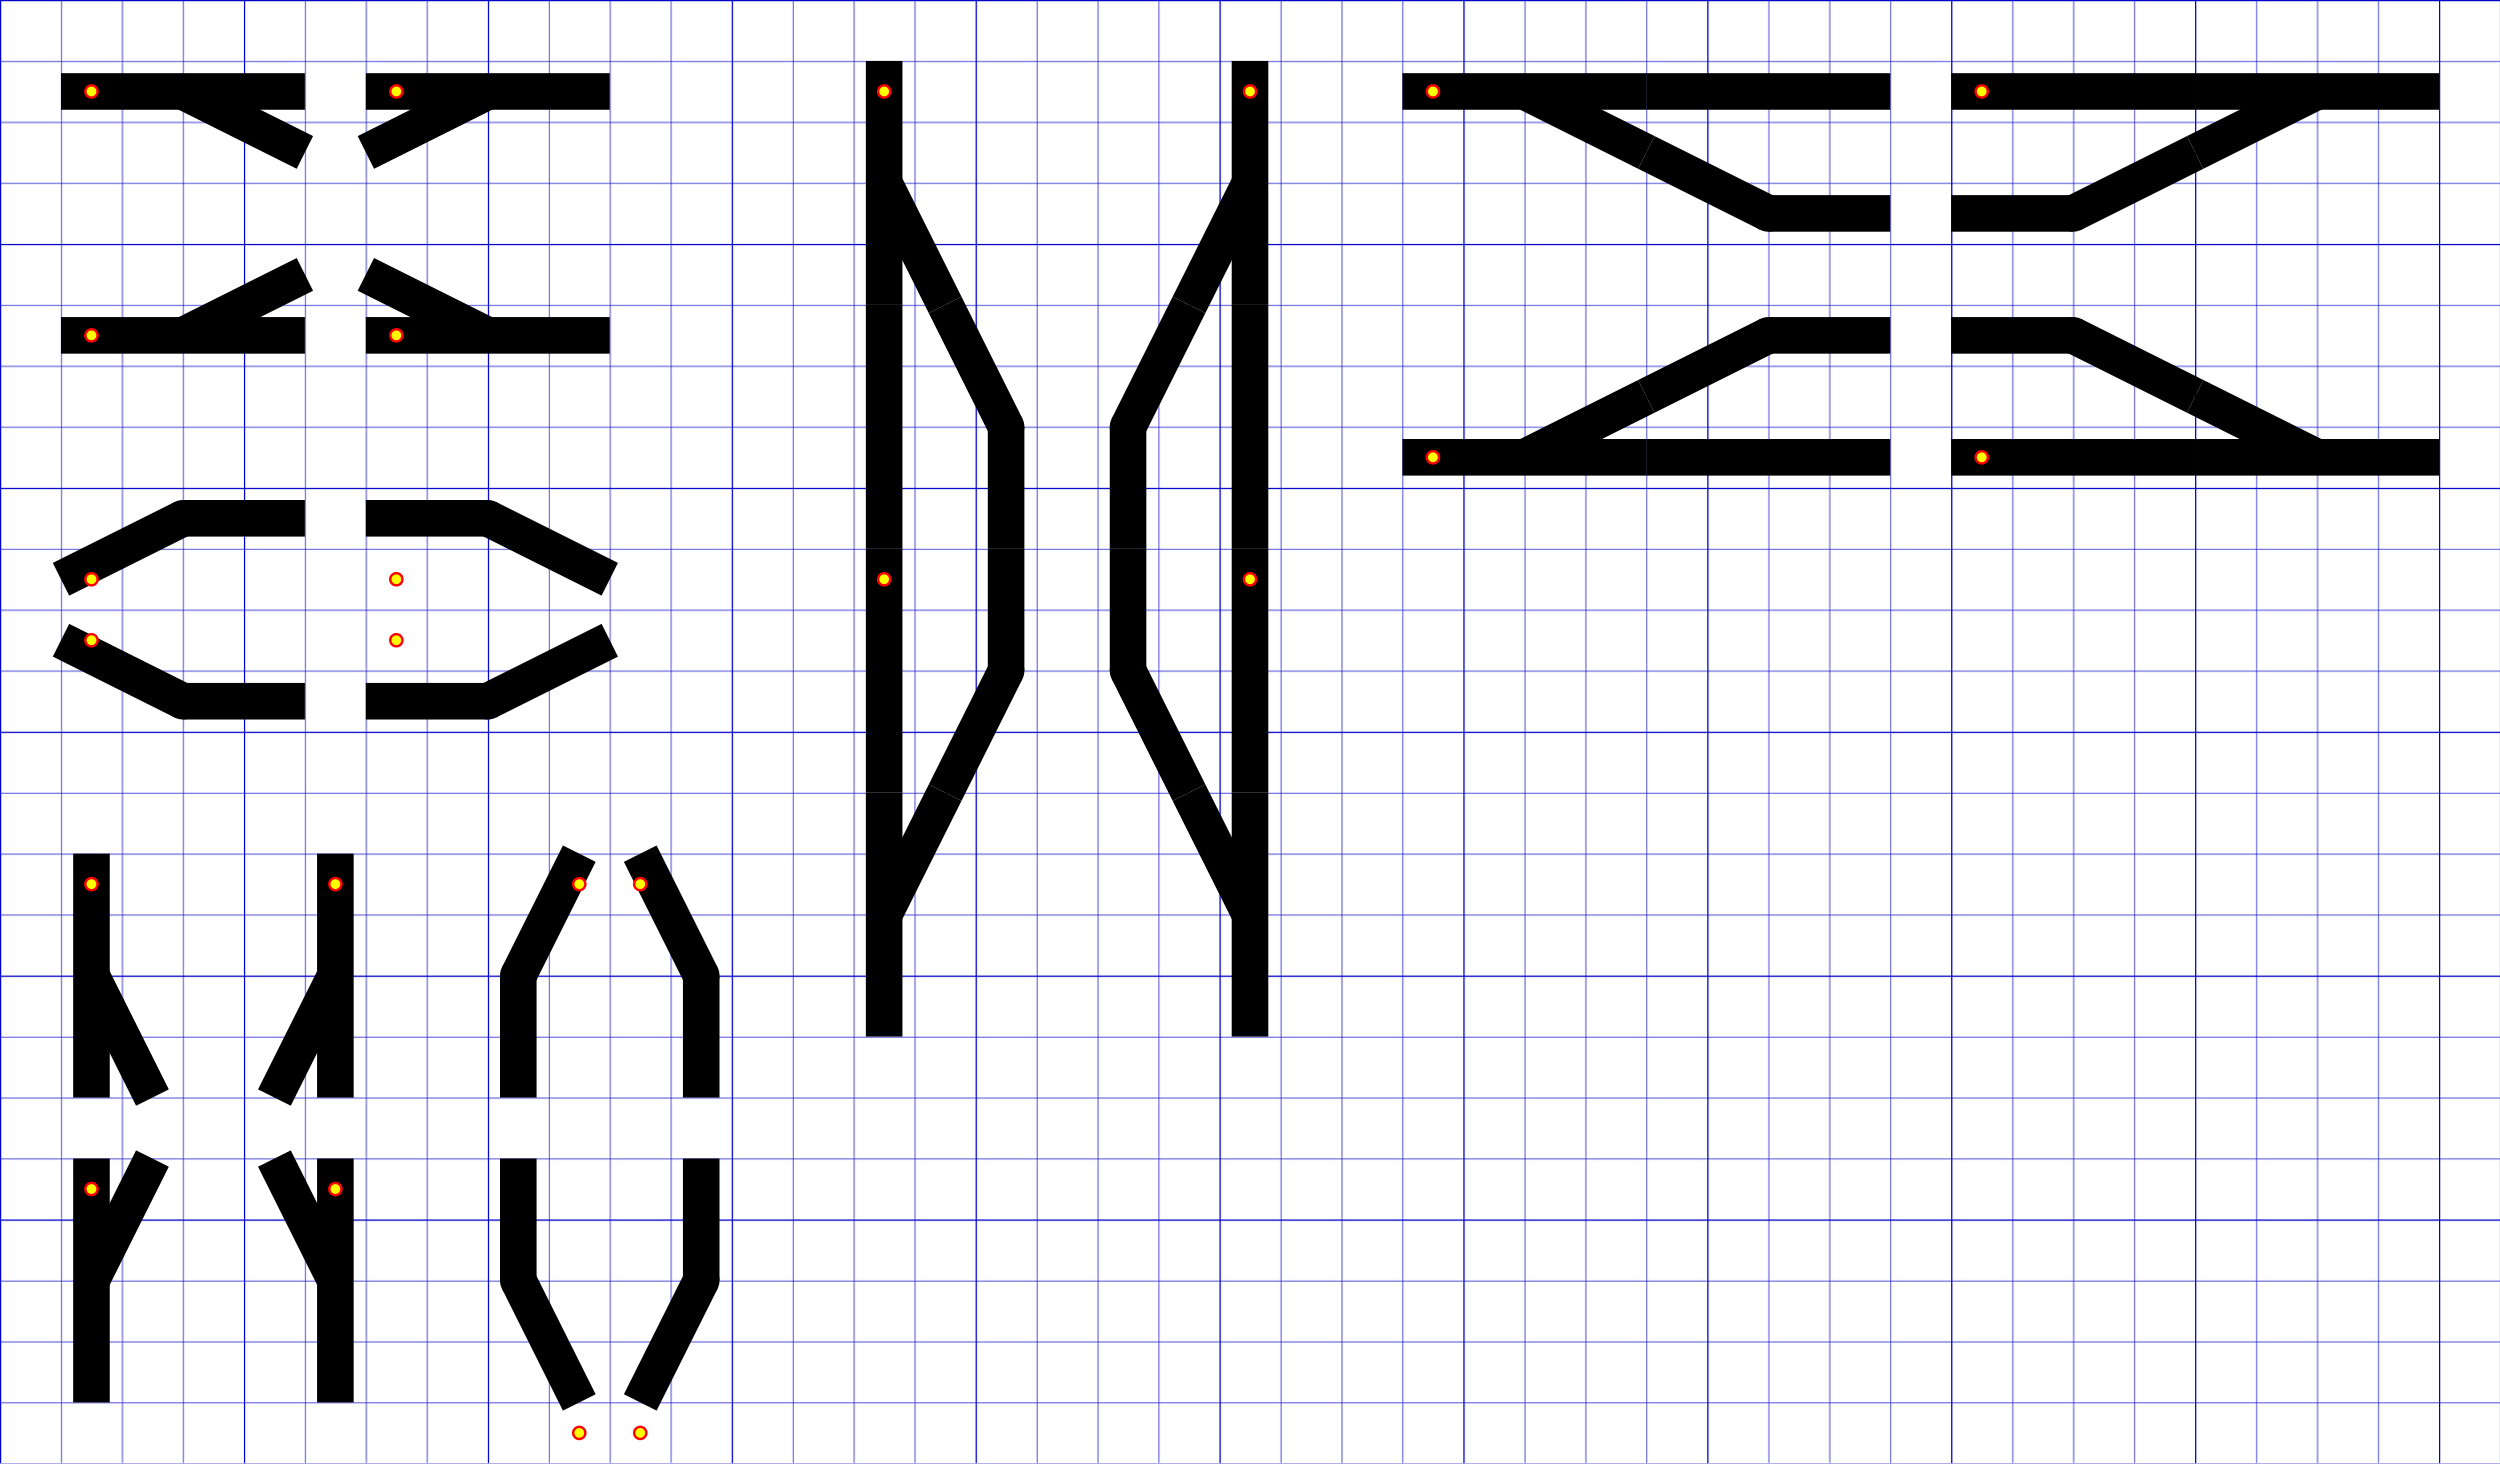
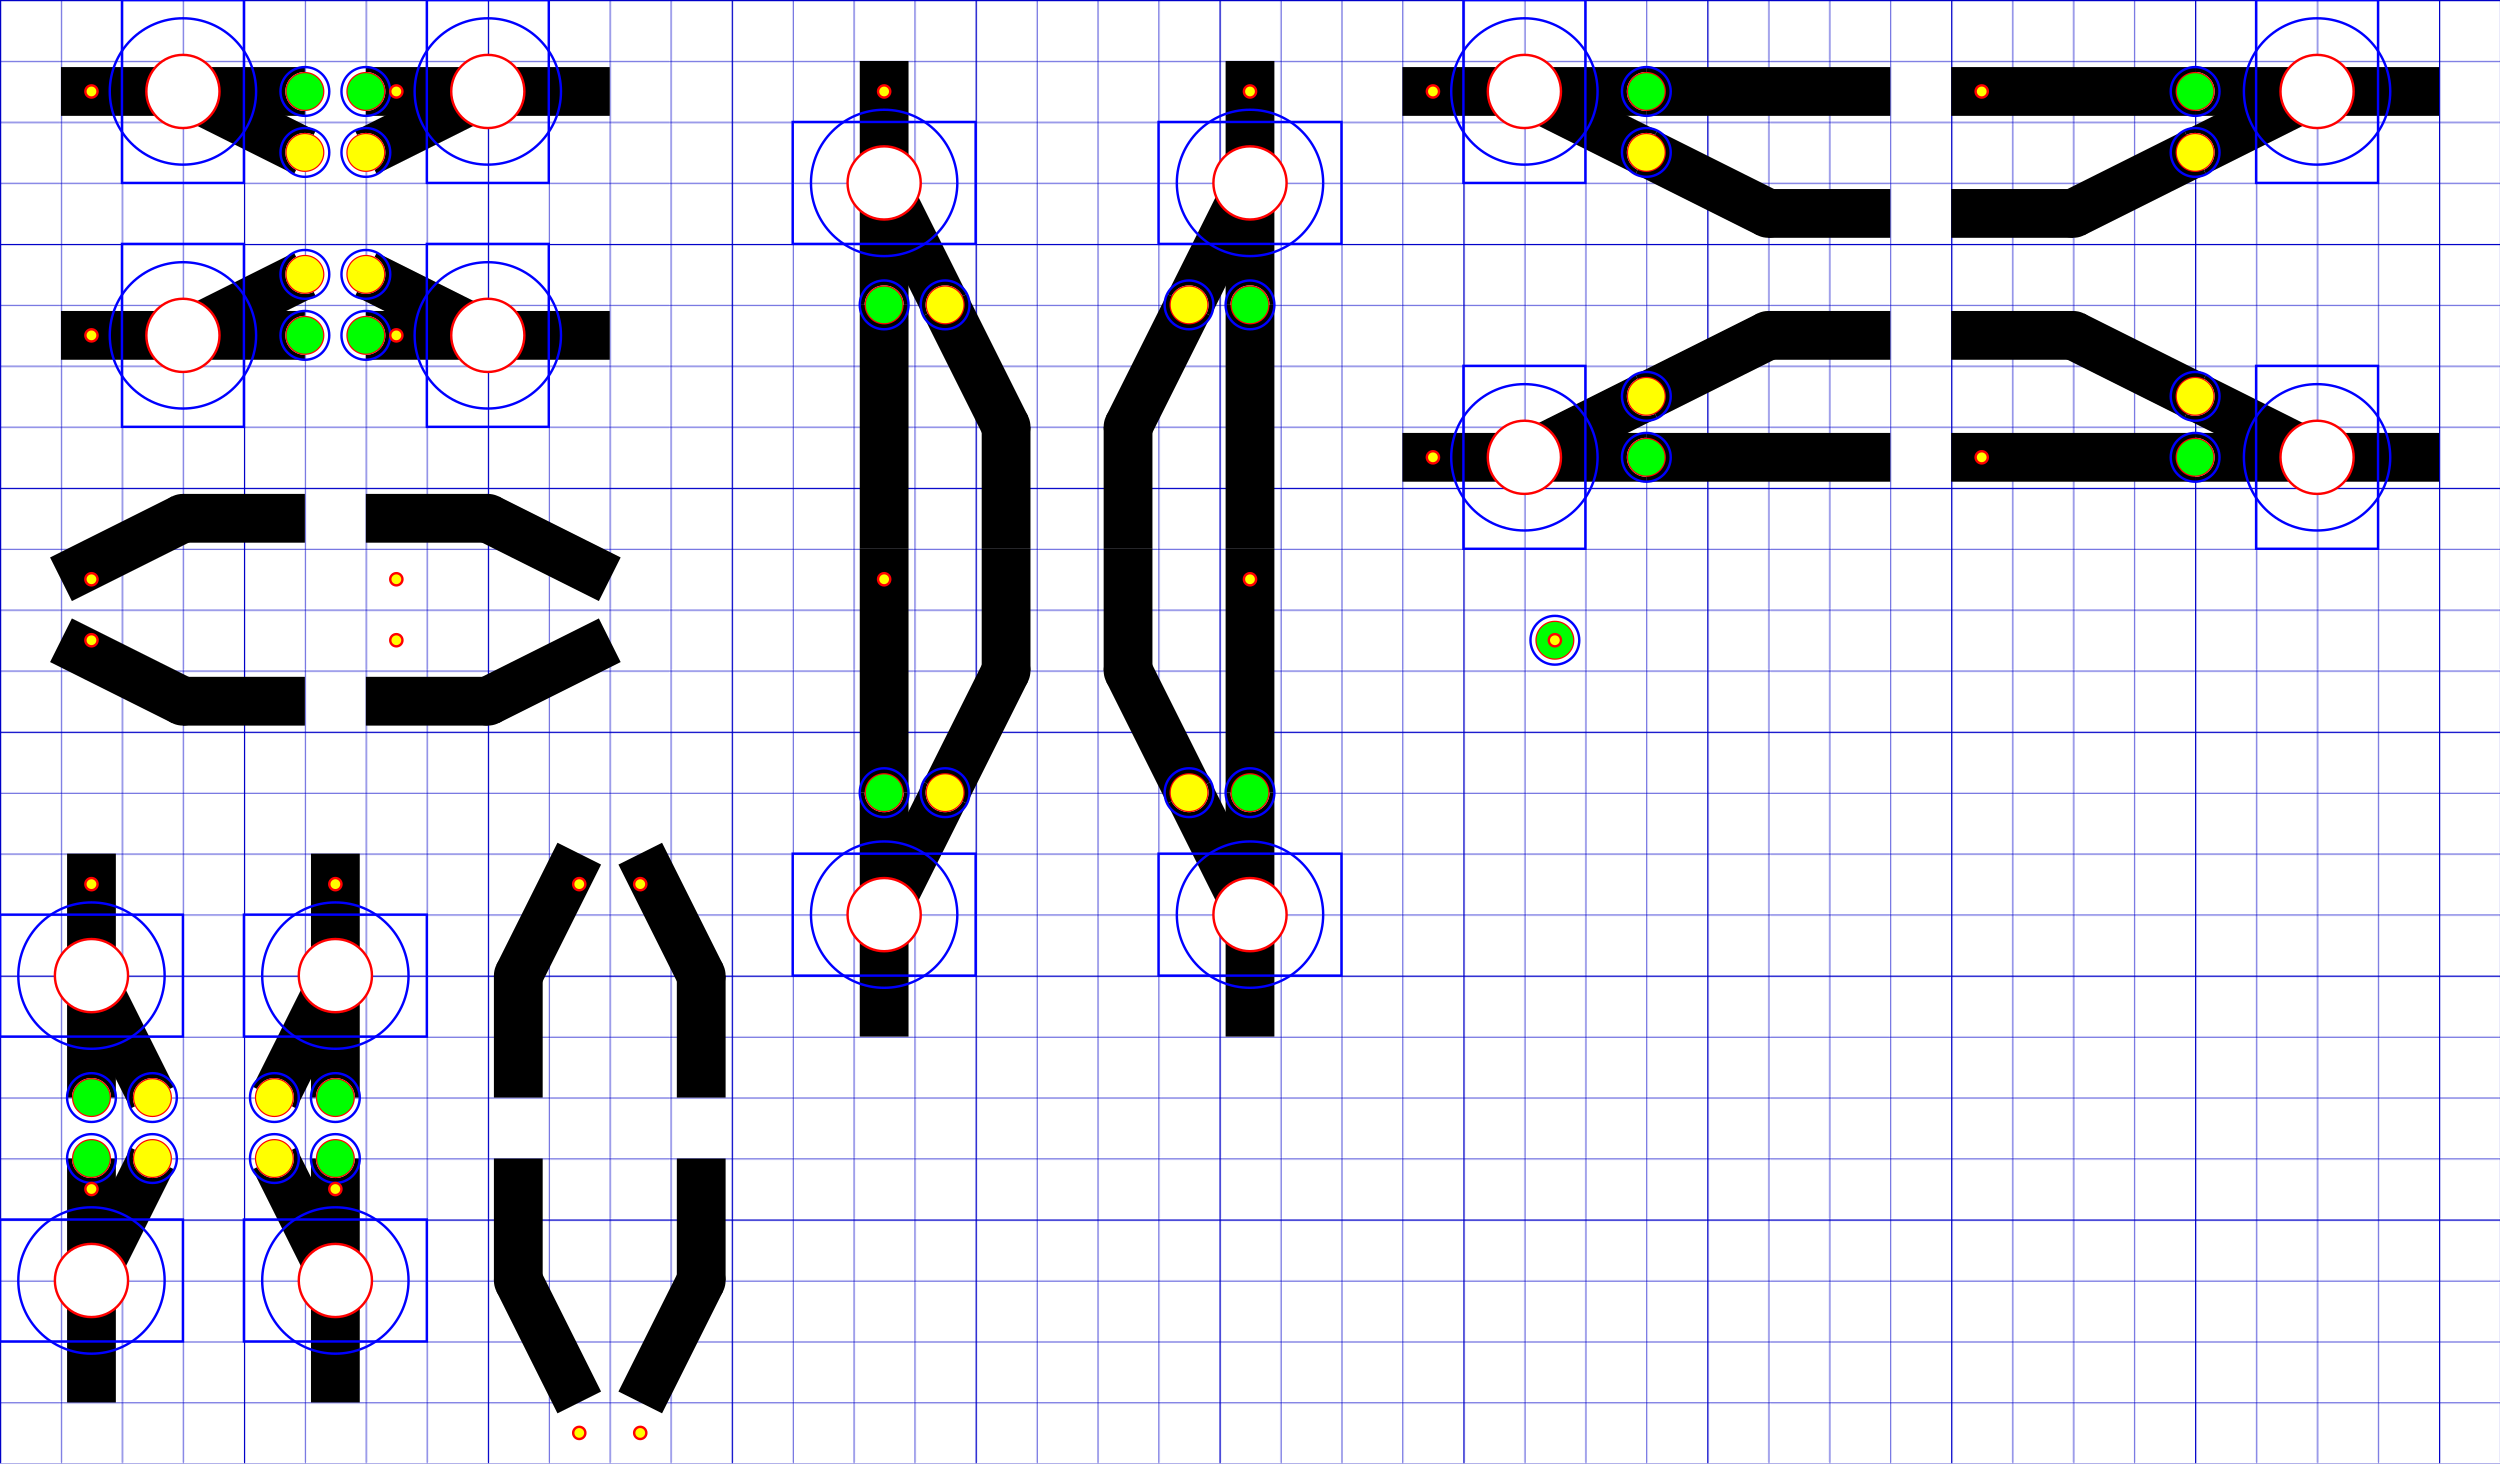
<svg xmlns="http://www.w3.org/2000/svg" height="12cm" version="1.1" width="20.5cm" viewBox="0,0,205,120">
  <defs>
-     <pattern x="0" y="0" width="5" height="5" patternUnits="userSpaceOnUse" id="patternSlpv682lk3b" viewBox="0 0 5 5">
+     <pattern x="0" y="0" width="5" height="5" patternUnits="userSpaceOnUse" id="patternSltpqalrk3b" viewBox="0 0 5 5">
      <path d="M 5 0 L 0 0 0 5" style="stroke-width: 0.1;" fill="none" stroke="#0000c8" />
    </pattern>
-     <pattern x="0" y="0" width="20" height="20" patternUnits="userSpaceOnUse" id="patternSlpv682lk3d" viewBox="0 0 20 20">
-       <rect x="0" y="0" width="20" height="20" style="" fill="url('#patternSlpv682lk3b')" />
+     <pattern x="0" y="0" width="20" height="20" patternUnits="userSpaceOnUse" id="patternSltpqalrk3d" viewBox="0 0 20 20">
+       <rect x="0" y="0" width="20" height="20" style="" fill="url('#patternSltpqalrk3b')" />
      <path d="M 20 0 L 0 0 0 20" style="stroke-width: 0.2;" fill="none" stroke="#0000c8" />
    </pattern>
  </defs>
  <g id="grid">
    <rect x="0" y="0" width="205" height="120" style="" fill="#ffffff" />
-     <rect x="0" y="0" width="205" height="120" style="" fill="url('#patternSlpv682lk3d')" />
+     <rect x="0" y="0" width="205" height="120" style="" fill="url('#patternSltpqalrk3d')" />
  </g>
  <g id="track">
-     <polyline points="24.329,21.158,14.329,26.158,15.671,28.842,25.671,23.842,24.329,21.158" style="" fill="#000000" stroke="none" />
-     <polyline points="25,26,5,26,5,29,25,29,25,26" fill="undefined" style="" stroke="none" />
-     <polyline points="25.671,11.158,15.671,6.158,14.329,8.842,24.329,13.842,25.671,11.158" style="" fill="#000000" stroke="none" />
-     <polyline points="25,6,5,6,5,9,25,9,25,6" fill="undefined" style="" stroke="none" />
-     <polyline points="29.329,23.842,39.329,28.842,40.671,26.158,30.671,21.158,29.329,23.842" style="" fill="#000000" stroke="none" />
-     <polyline points="30,26,50,26,50,29,30,29,30,26" fill="undefined" style="" stroke="none" />
-     <polyline points="30.671,13.842,40.671,8.842,39.329,6.158,29.329,11.158,30.671,13.842" style="" fill="#000000" stroke="none" />
-     <polyline points="30,6,50,6,50,9,30,9,30,6" fill="undefined" style="" stroke="none" />
-     <circle cx="15" cy="42.5" r="1.5" style="" stroke="none" fill="#000000" />
-     <polyline points="25,41,15,41,15,44,25,44,25,41" style="" fill="#000000" stroke="none" />
-     <polyline points="14.329,41.158,4.329,46.158,5.671,48.842,15.671,43.842,14.329,41.158" style="" fill="#000000" stroke="none" />
-     <circle cx="40" cy="42.5" r="1.5" style="" stroke="none" fill="#000000" />
-     <polyline points="30,41,40,41,40,44,30,44,30,41" style="" fill="#000000" stroke="none" />
-     <polyline points="39.329,43.842,49.329,48.842,50.671,46.158,40.671,41.158,39.329,43.842" style="" fill="#000000" stroke="none" />
-     <circle cx="15" cy="57.5" r="1.5" style="" stroke="none" fill="#000000" />
-     <polyline points="25,56,15,56,15,59,25,59,25,56" style="" fill="#000000" stroke="none" />
-     <polyline points="15.671,56.158,5.671,51.158,4.329,53.842,14.329,58.842,15.671,56.158" style="" fill="#000000" stroke="none" />
-     <circle cx="40" cy="57.5" r="1.5" style="" stroke="none" fill="#000000" />
-     <polyline points="30,56,40,56,40,59,30,59,30,56" style="" fill="#000000" stroke="none" />
-     <polyline points="40.671,58.842,50.671,53.842,49.329,51.158,39.329,56.158,40.671,58.842" style="" fill="#000000" stroke="none" />
-     <polyline points="13.842,89.329,8.842,79.329,6.158,80.671,11.158,90.671,13.842,89.329" style="" fill="#000000" stroke="none" />
-     <polyline points="6,90,6,70,9,70,9,90,6,90" fill="undefined" style="" stroke="none" />
-     <polyline points="23.842,90.671,28.842,80.671,26.158,79.329,21.158,89.329,23.842,90.671" style="" fill="#000000" stroke="none" />
-     <polyline points="26,90,26,70,29,70,29,90,26,90" fill="undefined" style="" stroke="none" />
-     <polyline points="11.158,94.329,6.158,104.329,8.842,105.671,13.842,95.671,11.158,94.329" style="" fill="#000000" stroke="none" />
-     <polyline points="6,95,6,115,9,115,9,95,6,95" fill="undefined" style="" stroke="none" />
-     <polyline points="21.158,95.671,26.158,105.671,28.842,104.329,23.842,94.329,21.158,95.671" style="" fill="#000000" stroke="none" />
-     <polyline points="26,95,26,115,29,115,29,95,26,95" fill="undefined" style="" stroke="none" />
-     <circle cx="57.5" cy="105" r="1.5" style="" stroke="none" fill="#000000" />
-     <polyline points="56,95,56,105,59,105,59,95,56,95" style="" fill="#000000" stroke="none" />
-     <polyline points="56.158,104.329,51.158,114.329,53.842,115.671,58.842,105.671,56.158,104.329" style="" fill="#000000" stroke="none" />
-     <circle cx="42.5" cy="105" r="1.5" style="" stroke="none" fill="#000000" />
-     <polyline points="41,95,41,105,44,105,44,95,41,95" style="" fill="#000000" stroke="none" />
-     <polyline points="41.158,105.671,46.158,115.671,48.842,114.329,43.842,104.329,41.158,105.671" style="" fill="#000000" stroke="none" />
-     <circle cx="57.5" cy="80" r="1.5" style="" stroke="none" fill="#000000" />
-     <polyline points="56,90,56,80,59,80,59,90,56,90" style="" fill="#000000" stroke="none" />
-     <polyline points="58.842,79.329,53.842,69.329,51.158,70.671,56.158,80.671,58.842,79.329" style="" fill="#000000" stroke="none" />
-     <circle cx="42.5" cy="80" r="1.5" style="" stroke="none" fill="#000000" />
-     <polyline points="41,90,41,80,44,80,44,90,41,90" style="" fill="#000000" stroke="none" />
-     <polyline points="43.842,80.671,48.842,70.671,46.158,69.329,41.158,79.329,43.842,80.671" style="" fill="#000000" stroke="none" />
-     <polyline points="78.842,24.329,73.842,14.329,71.158,15.671,76.158,25.671,78.842,24.329" style="" fill="#000000" stroke="none" />
-     <polyline points="71,25,71,5,74,5,74,25,71,25" fill="undefined" style="" stroke="none" />
-     <circle cx="82.5" cy="35" r="1.5" style="" stroke="none" fill="#000000" />
-     <polyline points="81,45,81,35,84,35,84,45,81,45" style="" fill="#000000" stroke="none" />
-     <polyline points="83.842,34.329,78.842,24.329,76.158,25.671,81.158,35.671,83.842,34.329" style="" fill="#000000" stroke="none" />
-     <polyline points="71,45,71,25,74,25,74,45,71,45" fill="undefined" style="" stroke="none" />
-     <polyline points="98.842,25.671,103.842,15.671,101.158,14.329,96.158,24.329,98.842,25.671" style="" fill="#000000" stroke="none" />
-     <polyline points="101,25,101,5,104,5,104,25,101,25" fill="undefined" style="" stroke="none" />
-     <circle cx="92.5" cy="35" r="1.5" style="" stroke="none" fill="#000000" />
-     <polyline points="91,45,91,35,94,35,94,45,91,45" style="" fill="#000000" stroke="none" />
-     <polyline points="93.842,35.671,98.842,25.671,96.158,24.329,91.158,34.329,93.842,35.671" style="" fill="#000000" stroke="none" />
-     <polyline points="101,45,101,25,104,25,104,45,101,45" fill="undefined" style="" stroke="none" />
-     <polyline points="76.158,64.329,71.158,74.329,73.842,75.671,78.842,65.671,76.158,64.329" style="" fill="#000000" stroke="none" />
-     <polyline points="71,65,71,85,74,85,74,65,71,65" fill="undefined" style="" stroke="none" />
-     <circle cx="82.5" cy="55" r="1.5" style="" stroke="none" fill="#000000" />
-     <polyline points="81,45,81,55,84,55,84,45,81,45" style="" fill="#000000" stroke="none" />
-     <polyline points="81.158,54.329,76.158,64.329,78.842,65.671,83.842,55.671,81.158,54.329" style="" fill="#000000" stroke="none" />
-     <polyline points="71,65,71,45,74,45,74,65,71,65" fill="undefined" style="" stroke="none" />
-     <polyline points="96.158,65.671,101.158,75.671,103.842,74.329,98.842,64.329,96.158,65.671" style="" fill="#000000" stroke="none" />
-     <polyline points="101,65,101,85,104,85,104,65,101,65" fill="undefined" style="" stroke="none" />
-     <circle cx="92.5" cy="55" r="1.5" style="" stroke="none" fill="#000000" />
-     <polyline points="91,45,91,55,94,55,94,45,91,45" style="" fill="#000000" stroke="none" />
-     <polyline points="91.158,55.671,96.158,65.671,98.842,64.329,93.842,54.329,91.158,55.671" style="" fill="#000000" stroke="none" />
-     <polyline points="101,65,101,45,104,45,104,65,101,65" fill="undefined" style="" stroke="none" />
-     <polyline points="135.671,11.158,125.671,6.158,124.329,8.842,134.329,13.842,135.671,11.158" style="" fill="#000000" stroke="none" />
-     <polyline points="135,6,115,6,115,9,135,9,135,6" fill="undefined" style="" stroke="none" />
-     <circle cx="145" cy="17.5" r="1.5" style="" stroke="none" fill="#000000" />
-     <polyline points="155,16,145,16,145,19,155,19,155,16" style="" fill="#000000" stroke="none" />
-     <polyline points="145.671,16.158,135.671,11.158,134.329,13.842,144.329,18.842,145.671,16.158" style="" fill="#000000" stroke="none" />
-     <polyline points="155,6,135,6,135,9,155,9,155,6" fill="undefined" style="" stroke="none" />
-     <polyline points="180.671,13.842,190.671,8.842,189.329,6.158,179.329,11.158,180.671,13.842" style="" fill="#000000" stroke="none" />
-     <polyline points="180,6,200,6,200,9,180,9,180,6" fill="undefined" style="" stroke="none" />
-     <circle cx="170" cy="17.5" r="1.5" style="" stroke="none" fill="#000000" />
-     <polyline points="160,16,170,16,170,19,160,19,160,16" style="" fill="#000000" stroke="none" />
-     <polyline points="170.671,18.842,180.671,13.842,179.329,11.158,169.329,16.158,170.671,18.842" style="" fill="#000000" stroke="none" />
-     <polyline points="180,6,160,6,160,9,180,9,180,6" fill="undefined" style="" stroke="none" />
-     <polyline points="134.329,31.158,124.329,36.158,125.671,38.842,135.671,33.842,134.329,31.158" style="" fill="#000000" stroke="none" />
-     <polyline points="135,36,115,36,115,39,135,39,135,36" fill="undefined" style="" stroke="none" />
-     <circle cx="145" cy="27.5" r="1.5" style="" stroke="none" fill="#000000" />
-     <polyline points="155,26,145,26,145,29,155,29,155,26" style="" fill="#000000" stroke="none" />
-     <polyline points="144.329,26.158,134.329,31.158,135.671,33.842,145.671,28.842,144.329,26.158" style="" fill="#000000" stroke="none" />
-     <polyline points="155,36,135,36,135,39,155,39,155,36" fill="undefined" style="" stroke="none" />
-     <polyline points="179.329,33.842,189.329,38.842,190.671,36.158,180.671,31.158,179.329,33.842" style="" fill="#000000" stroke="none" />
-     <polyline points="180,36,200,36,200,39,180,39,180,36" fill="undefined" style="" stroke="none" />
-     <circle cx="170" cy="27.5" r="1.5" style="" stroke="none" fill="#000000" />
-     <polyline points="160,26,170,26,170,29,160,29,160,26" style="" fill="#000000" stroke="none" />
-     <polyline points="169.329,28.842,179.329,33.842,180.671,31.158,170.671,26.158,169.329,28.842" style="" fill="#000000" stroke="none" />
-     <polyline points="180,36,160,36,160,39,180,39,180,36" fill="undefined" style="" stroke="none" />
+     <circle cx="127.5" cy="52.5" r="1.5" style="stroke-width: 0.2;" stroke="#ffffff" fill="#00ff00" />
+     <polyline points="24.106,20.711,14.106,25.711,15.894,29.289,25.894,24.289,24.106,20.711" style="" fill="#000000" stroke="none" />
+     <polyline points="25,25.5,5,25.5,5,29.5,25,29.5,25,25.5" fill="undefined" style="" stroke="none" />
+     <circle cx="15" cy="27.5" r="3" style="" fill="#ffffff" />
+     <circle cx="25" cy="27.5" r="1.5" style="stroke-width: 0.2;" stroke="#ffffff" fill="#00ff00" />
+     <circle cx="25" cy="22.5" r="1.5" style="stroke-width: 0.2;" stroke="#ffffff" fill="#ffff00" />
+     <polyline points="25.894,10.711,15.894,5.711,14.106,9.289,24.106,14.289,25.894,10.711" style="" fill="#000000" stroke="none" />
+     <polyline points="25,5.5,5,5.5,5,9.5,25,9.5,25,5.5" fill="undefined" style="" stroke="none" />
+     <circle cx="15" cy="7.5" r="3" style="" fill="#ffffff" />
+     <circle cx="25" cy="7.5" r="1.5" style="stroke-width: 0.2;" stroke="#ffffff" fill="#00ff00" />
+     <circle cx="25" cy="12.5" r="1.5" style="stroke-width: 0.2;" stroke="#ffffff" fill="#ffff00" />
+     <polyline points="29.106,24.289,39.106,29.289,40.894,25.711,30.894,20.711,29.106,24.289" style="" fill="#000000" stroke="none" />
+     <polyline points="30,25.5,50,25.5,50,29.5,30,29.5,30,25.5" fill="undefined" style="" stroke="none" />
+     <circle cx="40" cy="27.5" r="3" style="" fill="#ffffff" />
+     <circle cx="30" cy="27.5" r="1.5" style="stroke-width: 0.2;" stroke="#ffffff" fill="#00ff00" />
+     <circle cx="30" cy="22.5" r="1.5" style="stroke-width: 0.2;" stroke="#ffffff" fill="#ffff00" />
+     <polyline points="30.894,14.289,40.894,9.289,39.106,5.711,29.106,10.711,30.894,14.289" style="" fill="#000000" stroke="none" />
+     <polyline points="30,5.5,50,5.5,50,9.5,30,9.5,30,5.5" fill="undefined" style="" stroke="none" />
+     <circle cx="40" cy="7.5" r="3" style="" fill="#ffffff" />
+     <circle cx="30" cy="7.5" r="1.5" style="stroke-width: 0.2;" stroke="#ffffff" fill="#00ff00" />
+     <circle cx="30" cy="12.5" r="1.5" style="stroke-width: 0.2;" stroke="#ffffff" fill="#ffff00" />
+     <circle cx="15" cy="42.5" r="2" style="" stroke="none" fill="#000000" />
+     <polyline points="25,40.5,15,40.5,15,44.5,25,44.5,25,40.5" style="" fill="#000000" stroke="none" />
+     <polyline points="14.106,40.711,4.106,45.711,5.894,49.289,15.894,44.289,14.106,40.711" style="" fill="#000000" stroke="none" />
+     <circle cx="40" cy="42.5" r="2" style="" stroke="none" fill="#000000" />
+     <polyline points="30,40.5,40,40.5,40,44.5,30,44.5,30,40.5" style="" fill="#000000" stroke="none" />
+     <polyline points="39.106,44.289,49.106,49.289,50.894,45.711,40.894,40.711,39.106,44.289" style="" fill="#000000" stroke="none" />
+     <circle cx="15" cy="57.5" r="2" style="" stroke="none" fill="#000000" />
+     <polyline points="25,55.5,15,55.5,15,59.5,25,59.5,25,55.5" style="" fill="#000000" stroke="none" />
+     <polyline points="15.894,55.711,5.894,50.711,4.106,54.289,14.106,59.289,15.894,55.711" style="" fill="#000000" stroke="none" />
+     <circle cx="40" cy="57.5" r="2" style="" stroke="none" fill="#000000" />
+     <polyline points="30,55.5,40,55.5,40,59.5,30,59.5,30,55.5" style="" fill="#000000" stroke="none" />
+     <polyline points="40.894,59.289,50.894,54.289,49.106,50.711,39.106,55.711,40.894,59.289" style="" fill="#000000" stroke="none" />
+     <polyline points="14.289,89.106,9.289,79.106,5.711,80.894,10.711,90.894,14.289,89.106" style="" fill="#000000" stroke="none" />
+     <polyline points="5.5,90,5.5,70,9.5,70,9.5,90,5.5,90" fill="undefined" style="" stroke="none" />
+     <circle cx="7.5" cy="80" r="3" style="" fill="#ffffff" />
+     <circle cx="7.5" cy="90" r="1.5" style="stroke-width: 0.2;" stroke="#ffffff" fill="#00ff00" />
+     <circle cx="12.5" cy="90" r="1.5" style="stroke-width: 0.2;" stroke="#ffffff" fill="#ffff00" />
+     <polyline points="24.289,90.894,29.289,80.894,25.711,79.106,20.711,89.106,24.289,90.894" style="" fill="#000000" stroke="none" />
+     <polyline points="25.5,90,25.5,70,29.5,70,29.5,90,25.5,90" fill="undefined" style="" stroke="none" />
+     <circle cx="27.5" cy="80" r="3" style="" fill="#ffffff" />
+     <circle cx="27.5" cy="90" r="1.5" style="stroke-width: 0.2;" stroke="#ffffff" fill="#00ff00" />
+     <circle cx="22.5" cy="90" r="1.5" style="stroke-width: 0.2;" stroke="#ffffff" fill="#ffff00" />
+     <polyline points="10.711,94.106,5.711,104.106,9.289,105.894,14.289,95.894,10.711,94.106" style="" fill="#000000" stroke="none" />
+     <polyline points="5.5,95,5.5,115,9.5,115,9.5,95,5.5,95" fill="undefined" style="" stroke="none" />
+     <circle cx="7.5" cy="105" r="3" style="" fill="#ffffff" />
+     <circle cx="7.5" cy="95" r="1.5" style="stroke-width: 0.2;" stroke="#ffffff" fill="#00ff00" />
+     <circle cx="12.5" cy="95" r="1.5" style="stroke-width: 0.2;" stroke="#ffffff" fill="#ffff00" />
+     <polyline points="20.711,95.894,25.711,105.894,29.289,104.106,24.289,94.106,20.711,95.894" style="" fill="#000000" stroke="none" />
+     <polyline points="25.5,95,25.5,115,29.5,115,29.5,95,25.5,95" fill="undefined" style="" stroke="none" />
+     <circle cx="27.5" cy="105" r="3" style="" fill="#ffffff" />
+     <circle cx="27.5" cy="95" r="1.5" style="stroke-width: 0.2;" stroke="#ffffff" fill="#00ff00" />
+     <circle cx="22.5" cy="95" r="1.5" style="stroke-width: 0.2;" stroke="#ffffff" fill="#ffff00" />
+     <circle cx="57.5" cy="105" r="2" style="" stroke="none" fill="#000000" />
+     <polyline points="55.5,95,55.5,105,59.5,105,59.5,95,55.5,95" style="" fill="#000000" stroke="none" />
+     <polyline points="55.711,104.106,50.711,114.106,54.289,115.894,59.289,105.894,55.711,104.106" style="" fill="#000000" stroke="none" />
+     <circle cx="42.5" cy="105" r="2" style="" stroke="none" fill="#000000" />
+     <polyline points="40.5,95,40.5,105,44.5,105,44.5,95,40.5,95" style="" fill="#000000" stroke="none" />
+     <polyline points="40.711,105.894,45.711,115.894,49.289,114.106,44.289,104.106,40.711,105.894" style="" fill="#000000" stroke="none" />
+     <circle cx="57.5" cy="80" r="2" style="" stroke="none" fill="#000000" />
+     <polyline points="55.5,90,55.5,80,59.5,80,59.5,90,55.5,90" style="" fill="#000000" stroke="none" />
+     <polyline points="59.289,79.106,54.289,69.106,50.711,70.894,55.711,80.894,59.289,79.106" style="" fill="#000000" stroke="none" />
+     <circle cx="42.5" cy="80" r="2" style="" stroke="none" fill="#000000" />
+     <polyline points="40.5,90,40.5,80,44.5,80,44.5,90,40.5,90" style="" fill="#000000" stroke="none" />
+     <polyline points="44.289,80.894,49.289,70.894,45.711,69.106,40.711,79.106,44.289,80.894" style="" fill="#000000" stroke="none" />
+     <polyline points="79.289,24.106,74.289,14.106,70.711,15.894,75.711,25.894,79.289,24.106" style="" fill="#000000" stroke="none" />
+     <polyline points="70.5,25,70.5,5,74.5,5,74.5,25,70.5,25" fill="undefined" style="" stroke="none" />
+     <circle cx="72.5" cy="15" r="3" style="" fill="#ffffff" />
+     <circle cx="72.5" cy="25" r="1.5" style="stroke-width: 0.2;" stroke="#ffffff" fill="#00ff00" />
+     <circle cx="77.5" cy="25" r="1.5" style="stroke-width: 0.2;" stroke="#ffffff" fill="#ffff00" />
+     <circle cx="82.5" cy="35" r="2" style="" stroke="none" fill="#000000" />
+     <polyline points="80.5,45,80.5,35,84.5,35,84.5,45,80.5,45" style="" fill="#000000" stroke="none" />
+     <polyline points="84.289,34.106,79.289,24.106,75.711,25.894,80.711,35.894,84.289,34.106" style="" fill="#000000" stroke="none" />
+     <polyline points="70.5,45,70.5,25,74.5,25,74.5,45,70.5,45" fill="undefined" style="" stroke="none" />
+     <polyline points="99.289,25.894,104.289,15.894,100.711,14.106,95.711,24.106,99.289,25.894" style="" fill="#000000" stroke="none" />
+     <polyline points="100.5,25,100.5,5,104.5,5,104.5,25,100.5,25" fill="undefined" style="" stroke="none" />
+     <circle cx="102.5" cy="15" r="3" style="" fill="#ffffff" />
+     <circle cx="102.5" cy="25" r="1.5" style="stroke-width: 0.2;" stroke="#ffffff" fill="#00ff00" />
+     <circle cx="97.5" cy="25" r="1.5" style="stroke-width: 0.2;" stroke="#ffffff" fill="#ffff00" />
+     <circle cx="92.5" cy="35" r="2" style="" stroke="none" fill="#000000" />
+     <polyline points="90.5,45,90.5,35,94.5,35,94.5,45,90.5,45" style="" fill="#000000" stroke="none" />
+     <polyline points="94.289,35.894,99.289,25.894,95.711,24.106,90.711,34.106,94.289,35.894" style="" fill="#000000" stroke="none" />
+     <polyline points="100.5,45,100.5,25,104.5,25,104.5,45,100.5,45" fill="undefined" style="" stroke="none" />
+     <polyline points="75.711,64.106,70.711,74.106,74.289,75.894,79.289,65.894,75.711,64.106" style="" fill="#000000" stroke="none" />
+     <polyline points="70.5,65,70.5,85,74.5,85,74.5,65,70.5,65" fill="undefined" style="" stroke="none" />
+     <circle cx="72.5" cy="75" r="3" style="" fill="#ffffff" />
+     <circle cx="72.5" cy="65" r="1.5" style="stroke-width: 0.2;" stroke="#ffffff" fill="#00ff00" />
+     <circle cx="77.5" cy="65" r="1.5" style="stroke-width: 0.2;" stroke="#ffffff" fill="#ffff00" />
+     <circle cx="82.5" cy="55" r="2" style="" stroke="none" fill="#000000" />
+     <polyline points="80.5,45,80.5,55,84.5,55,84.5,45,80.5,45" style="" fill="#000000" stroke="none" />
+     <polyline points="80.711,54.106,75.711,64.106,79.289,65.894,84.289,55.894,80.711,54.106" style="" fill="#000000" stroke="none" />
+     <polyline points="70.5,65,70.5,45,74.5,45,74.5,65,70.5,65" fill="undefined" style="" stroke="none" />
+     <polyline points="95.711,65.894,100.711,75.894,104.289,74.106,99.289,64.106,95.711,65.894" style="" fill="#000000" stroke="none" />
+     <polyline points="100.5,65,100.5,85,104.5,85,104.5,65,100.5,65" fill="undefined" style="" stroke="none" />
+     <circle cx="102.5" cy="75" r="3" style="" fill="#ffffff" />
+     <circle cx="102.5" cy="65" r="1.5" style="stroke-width: 0.2;" stroke="#ffffff" fill="#00ff00" />
+     <circle cx="97.5" cy="65" r="1.5" style="stroke-width: 0.2;" stroke="#ffffff" fill="#ffff00" />
+     <circle cx="92.5" cy="55" r="2" style="" stroke="none" fill="#000000" />
+     <polyline points="90.5,45,90.5,55,94.5,55,94.5,45,90.5,45" style="" fill="#000000" stroke="none" />
+     <polyline points="90.711,55.894,95.711,65.894,99.289,64.106,94.289,54.106,90.711,55.894" style="" fill="#000000" stroke="none" />
+     <polyline points="100.5,65,100.5,45,104.5,45,104.5,65,100.5,65" fill="undefined" style="" stroke="none" />
+     <polyline points="135.894,10.711,125.894,5.711,124.106,9.289,134.106,14.289,135.894,10.711" style="" fill="#000000" stroke="none" />
+     <polyline points="135,5.5,115,5.5,115,9.5,135,9.5,135,5.5" fill="undefined" style="" stroke="none" />
+     <circle cx="125" cy="7.5" r="3" style="" fill="#ffffff" />
+     <circle cx="135" cy="7.5" r="1.5" style="stroke-width: 0.2;" stroke="#ffffff" fill="#00ff00" />
+     <circle cx="135" cy="12.5" r="1.5" style="stroke-width: 0.2;" stroke="#ffffff" fill="#ffff00" />
+     <circle cx="145" cy="17.5" r="2" style="" stroke="none" fill="#000000" />
+     <polyline points="155,15.5,145,15.5,145,19.5,155,19.5,155,15.5" style="" fill="#000000" stroke="none" />
+     <polyline points="145.894,15.711,135.894,10.711,134.106,14.289,144.106,19.289,145.894,15.711" style="" fill="#000000" stroke="none" />
+     <polyline points="155,5.5,135,5.5,135,9.5,155,9.5,155,5.5" fill="undefined" style="" stroke="none" />
+     <polyline points="180.894,14.289,190.894,9.289,189.106,5.711,179.106,10.711,180.894,14.289" style="" fill="#000000" stroke="none" />
+     <polyline points="180,5.5,200,5.5,200,9.5,180,9.5,180,5.5" fill="undefined" style="" stroke="none" />
+     <circle cx="190" cy="7.5" r="3" style="" fill="#ffffff" />
+     <circle cx="180" cy="7.5" r="1.5" style="stroke-width: 0.2;" stroke="#ffffff" fill="#00ff00" />
+     <circle cx="180" cy="12.5" r="1.5" style="stroke-width: 0.2;" stroke="#ffffff" fill="#ffff00" />
+     <circle cx="170" cy="17.5" r="2" style="" stroke="none" fill="#000000" />
+     <polyline points="160,15.5,170,15.5,170,19.5,160,19.5,160,15.5" style="" fill="#000000" stroke="none" />
+     <polyline points="170.894,19.289,180.894,14.289,179.106,10.711,169.106,15.711,170.894,19.289" style="" fill="#000000" stroke="none" />
+     <polyline points="180,5.5,160,5.5,160,9.5,180,9.5,180,5.5" fill="undefined" style="" stroke="none" />
+     <polyline points="134.106,30.711,124.106,35.711,125.894,39.289,135.894,34.289,134.106,30.711" style="" fill="#000000" stroke="none" />
+     <polyline points="135,35.5,115,35.5,115,39.5,135,39.5,135,35.5" fill="undefined" style="" stroke="none" />
+     <circle cx="125" cy="37.5" r="3" style="" fill="#ffffff" />
+     <circle cx="135" cy="37.5" r="1.5" style="stroke-width: 0.2;" stroke="#ffffff" fill="#00ff00" />
+     <circle cx="135" cy="32.5" r="1.5" style="stroke-width: 0.2;" stroke="#ffffff" fill="#ffff00" />
+     <circle cx="145" cy="27.5" r="2" style="" stroke="none" fill="#000000" />
+     <polyline points="155,25.5,145,25.5,145,29.5,155,29.5,155,25.5" style="" fill="#000000" stroke="none" />
+     <polyline points="144.106,25.711,134.106,30.711,135.894,34.289,145.894,29.289,144.106,25.711" style="" fill="#000000" stroke="none" />
+     <polyline points="155,35.5,135,35.5,135,39.5,155,39.5,155,35.5" fill="undefined" style="" stroke="none" />
+     <polyline points="179.106,34.289,189.106,39.289,190.894,35.711,180.894,30.711,179.106,34.289" style="" fill="#000000" stroke="none" />
+     <polyline points="180,35.5,200,35.5,200,39.5,180,39.5,180,35.5" fill="undefined" style="" stroke="none" />
+     <circle cx="190" cy="37.5" r="3" style="" fill="#ffffff" />
+     <circle cx="180" cy="37.5" r="1.5" style="stroke-width: 0.2;" stroke="#ffffff" fill="#00ff00" />
+     <circle cx="180" cy="32.5" r="1.5" style="stroke-width: 0.2;" stroke="#ffffff" fill="#ffff00" />
+     <circle cx="170" cy="27.5" r="2" style="" stroke="none" fill="#000000" />
+     <polyline points="160,25.5,170,25.5,170,29.5,160,29.5,160,25.5" style="" fill="#000000" stroke="none" />
+     <polyline points="169.106,29.289,179.106,34.289,180.894,30.711,170.894,25.711,169.106,29.289" style="" fill="#000000" stroke="none" />
+     <polyline points="180,35.5,160,35.5,160,39.5,180,39.5,180,35.5" fill="undefined" style="" stroke="none" />
  </g>
-   <g id="cut" />
+   <g id="cut">
+     <circle cx="127.5" cy="52.5" r="1.5" style="stroke-width: 0.2;" fill="none" stroke="#ff0000" />
+     <circle cx="127.5" cy="52.5" r="2" style="stroke-width: 0.2;" fill="none" stroke="#0000ff" />
+     <circle cx="15" cy="27.5" r="3" style="stroke-width: 0.2;" stroke="#ff0000" fill="none" />
+     <circle cx="15" cy="27.5" r="6" style="stroke-width: 0.2;" stroke="#0000ff" fill="none" />
+     <rect x="10" y="20" width="10" height="15" style="stroke-width: 0.2;" stroke="#0000ff" fill="none" />
+     <circle cx="25" cy="27.5" r="1.5" style="stroke-width: 0.2;" fill="none" stroke="#ff0000" />
+     <circle cx="25" cy="27.5" r="2" style="stroke-width: 0.2;" fill="none" stroke="#0000ff" />
+     <circle cx="25" cy="22.5" r="1.5" style="stroke-width: 0.2;" fill="none" stroke="#ff0000" />
+     <circle cx="25" cy="22.5" r="2" style="stroke-width: 0.2;" fill="none" stroke="#0000ff" />
+     <circle cx="15" cy="7.5" r="3" style="stroke-width: 0.2;" stroke="#ff0000" fill="none" />
+     <circle cx="15" cy="7.5" r="6" style="stroke-width: 0.2;" stroke="#0000ff" fill="none" />
+     <rect x="10" y="0" width="10" height="15" style="stroke-width: 0.2;" stroke="#0000ff" fill="none" />
+     <circle cx="25" cy="7.5" r="1.5" style="stroke-width: 0.2;" fill="none" stroke="#ff0000" />
+     <circle cx="25" cy="7.5" r="2" style="stroke-width: 0.2;" fill="none" stroke="#0000ff" />
+     <circle cx="25" cy="12.5" r="1.5" style="stroke-width: 0.2;" fill="none" stroke="#ff0000" />
+     <circle cx="25" cy="12.5" r="2" style="stroke-width: 0.2;" fill="none" stroke="#0000ff" />
+     <circle cx="40" cy="27.5" r="3" style="stroke-width: 0.2;" stroke="#ff0000" fill="none" />
+     <circle cx="40" cy="27.5" r="6" style="stroke-width: 0.2;" stroke="#0000ff" fill="none" />
+     <rect x="35" y="20" width="10" height="15" style="stroke-width: 0.2;" stroke="#0000ff" fill="none" />
+     <circle cx="30" cy="27.5" r="1.5" style="stroke-width: 0.2;" fill="none" stroke="#ff0000" />
+     <circle cx="30" cy="27.5" r="2" style="stroke-width: 0.2;" fill="none" stroke="#0000ff" />
+     <circle cx="30" cy="22.5" r="1.5" style="stroke-width: 0.2;" fill="none" stroke="#ff0000" />
+     <circle cx="30" cy="22.5" r="2" style="stroke-width: 0.2;" fill="none" stroke="#0000ff" />
+     <circle cx="40" cy="7.5" r="3" style="stroke-width: 0.2;" stroke="#ff0000" fill="none" />
+     <circle cx="40" cy="7.5" r="6" style="stroke-width: 0.2;" stroke="#0000ff" fill="none" />
+     <rect x="35" y="0" width="10" height="15" style="stroke-width: 0.2;" stroke="#0000ff" fill="none" />
+     <circle cx="30" cy="7.5" r="1.5" style="stroke-width: 0.2;" fill="none" stroke="#ff0000" />
+     <circle cx="30" cy="7.5" r="2" style="stroke-width: 0.2;" fill="none" stroke="#0000ff" />
+     <circle cx="30" cy="12.5" r="1.5" style="stroke-width: 0.2;" fill="none" stroke="#ff0000" />
+     <circle cx="30" cy="12.5" r="2" style="stroke-width: 0.2;" fill="none" stroke="#0000ff" />
+     <circle cx="7.5" cy="80" r="3" style="stroke-width: 0.2;" stroke="#ff0000" fill="none" />
+     <circle cx="7.5" cy="80" r="6" style="stroke-width: 0.2;" stroke="#0000ff" fill="none" />
+     <rect x="0" y="75" width="15" height="10" style="stroke-width: 0.2;" stroke="#0000ff" fill="none" />
+     <circle cx="7.5" cy="90" r="1.5" style="stroke-width: 0.2;" fill="none" stroke="#ff0000" />
+     <circle cx="7.5" cy="90" r="2" style="stroke-width: 0.2;" fill="none" stroke="#0000ff" />
+     <circle cx="12.5" cy="90" r="1.5" style="stroke-width: 0.2;" fill="none" stroke="#ff0000" />
+     <circle cx="12.5" cy="90" r="2" style="stroke-width: 0.2;" fill="none" stroke="#0000ff" />
+     <circle cx="27.5" cy="80" r="3" style="stroke-width: 0.2;" stroke="#ff0000" fill="none" />
+     <circle cx="27.5" cy="80" r="6" style="stroke-width: 0.2;" stroke="#0000ff" fill="none" />
+     <rect x="20" y="75" width="15" height="10" style="stroke-width: 0.2;" stroke="#0000ff" fill="none" />
+     <circle cx="27.5" cy="90" r="1.5" style="stroke-width: 0.2;" fill="none" stroke="#ff0000" />
+     <circle cx="27.5" cy="90" r="2" style="stroke-width: 0.2;" fill="none" stroke="#0000ff" />
+     <circle cx="22.5" cy="90" r="1.5" style="stroke-width: 0.2;" fill="none" stroke="#ff0000" />
+     <circle cx="22.5" cy="90" r="2" style="stroke-width: 0.2;" fill="none" stroke="#0000ff" />
+     <circle cx="7.5" cy="105" r="3" style="stroke-width: 0.2;" stroke="#ff0000" fill="none" />
+     <circle cx="7.5" cy="105" r="6" style="stroke-width: 0.2;" stroke="#0000ff" fill="none" />
+     <rect x="0" y="100" width="15" height="10" style="stroke-width: 0.2;" stroke="#0000ff" fill="none" />
+     <circle cx="7.5" cy="95" r="1.5" style="stroke-width: 0.2;" fill="none" stroke="#ff0000" />
+     <circle cx="7.5" cy="95" r="2" style="stroke-width: 0.2;" fill="none" stroke="#0000ff" />
+     <circle cx="12.5" cy="95" r="1.5" style="stroke-width: 0.2;" fill="none" stroke="#ff0000" />
+     <circle cx="12.5" cy="95" r="2" style="stroke-width: 0.2;" fill="none" stroke="#0000ff" />
+     <circle cx="27.5" cy="105" r="3" style="stroke-width: 0.2;" stroke="#ff0000" fill="none" />
+     <circle cx="27.5" cy="105" r="6" style="stroke-width: 0.2;" stroke="#0000ff" fill="none" />
+     <rect x="20" y="100" width="15" height="10" style="stroke-width: 0.2;" stroke="#0000ff" fill="none" />
+     <circle cx="27.5" cy="95" r="1.5" style="stroke-width: 0.2;" fill="none" stroke="#ff0000" />
+     <circle cx="27.5" cy="95" r="2" style="stroke-width: 0.2;" fill="none" stroke="#0000ff" />
+     <circle cx="22.5" cy="95" r="1.5" style="stroke-width: 0.2;" fill="none" stroke="#ff0000" />
+     <circle cx="22.5" cy="95" r="2" style="stroke-width: 0.2;" fill="none" stroke="#0000ff" />
+     <circle cx="72.5" cy="15" r="3" style="stroke-width: 0.2;" stroke="#ff0000" fill="none" />
+     <circle cx="72.5" cy="15" r="6" style="stroke-width: 0.2;" stroke="#0000ff" fill="none" />
+     <rect x="65" y="10" width="15" height="10" style="stroke-width: 0.2;" stroke="#0000ff" fill="none" />
+     <circle cx="72.5" cy="25" r="1.5" style="stroke-width: 0.2;" fill="none" stroke="#ff0000" />
+     <circle cx="72.5" cy="25" r="2" style="stroke-width: 0.2;" fill="none" stroke="#0000ff" />
+     <circle cx="77.5" cy="25" r="1.5" style="stroke-width: 0.2;" fill="none" stroke="#ff0000" />
+     <circle cx="77.5" cy="25" r="2" style="stroke-width: 0.2;" fill="none" stroke="#0000ff" />
+     <circle cx="102.5" cy="15" r="3" style="stroke-width: 0.2;" stroke="#ff0000" fill="none" />
+     <circle cx="102.5" cy="15" r="6" style="stroke-width: 0.2;" stroke="#0000ff" fill="none" />
+     <rect x="95" y="10" width="15" height="10" style="stroke-width: 0.2;" stroke="#0000ff" fill="none" />
+     <circle cx="102.5" cy="25" r="1.5" style="stroke-width: 0.2;" fill="none" stroke="#ff0000" />
+     <circle cx="102.5" cy="25" r="2" style="stroke-width: 0.2;" fill="none" stroke="#0000ff" />
+     <circle cx="97.5" cy="25" r="1.5" style="stroke-width: 0.2;" fill="none" stroke="#ff0000" />
+     <circle cx="97.5" cy="25" r="2" style="stroke-width: 0.2;" fill="none" stroke="#0000ff" />
+     <circle cx="72.5" cy="75" r="3" style="stroke-width: 0.2;" stroke="#ff0000" fill="none" />
+     <circle cx="72.5" cy="75" r="6" style="stroke-width: 0.2;" stroke="#0000ff" fill="none" />
+     <rect x="65" y="70" width="15" height="10" style="stroke-width: 0.2;" stroke="#0000ff" fill="none" />
+     <circle cx="72.5" cy="65" r="1.5" style="stroke-width: 0.2;" fill="none" stroke="#ff0000" />
+     <circle cx="72.5" cy="65" r="2" style="stroke-width: 0.2;" fill="none" stroke="#0000ff" />
+     <circle cx="77.5" cy="65" r="1.5" style="stroke-width: 0.2;" fill="none" stroke="#ff0000" />
+     <circle cx="77.5" cy="65" r="2" style="stroke-width: 0.2;" fill="none" stroke="#0000ff" />
+     <circle cx="102.5" cy="75" r="3" style="stroke-width: 0.2;" stroke="#ff0000" fill="none" />
+     <circle cx="102.5" cy="75" r="6" style="stroke-width: 0.2;" stroke="#0000ff" fill="none" />
+     <rect x="95" y="70" width="15" height="10" style="stroke-width: 0.2;" stroke="#0000ff" fill="none" />
+     <circle cx="102.5" cy="65" r="1.5" style="stroke-width: 0.2;" fill="none" stroke="#ff0000" />
+     <circle cx="102.5" cy="65" r="2" style="stroke-width: 0.2;" fill="none" stroke="#0000ff" />
+     <circle cx="97.5" cy="65" r="1.5" style="stroke-width: 0.2;" fill="none" stroke="#ff0000" />
+     <circle cx="97.5" cy="65" r="2" style="stroke-width: 0.2;" fill="none" stroke="#0000ff" />
+     <circle cx="125" cy="7.5" r="3" style="stroke-width: 0.2;" stroke="#ff0000" fill="none" />
+     <circle cx="125" cy="7.5" r="6" style="stroke-width: 0.2;" stroke="#0000ff" fill="none" />
+     <rect x="120" y="0" width="10" height="15" style="stroke-width: 0.2;" stroke="#0000ff" fill="none" />
+     <circle cx="135" cy="7.5" r="1.5" style="stroke-width: 0.2;" fill="none" stroke="#ff0000" />
+     <circle cx="135" cy="7.5" r="2" style="stroke-width: 0.2;" fill="none" stroke="#0000ff" />
+     <circle cx="135" cy="12.5" r="1.5" style="stroke-width: 0.2;" fill="none" stroke="#ff0000" />
+     <circle cx="135" cy="12.5" r="2" style="stroke-width: 0.2;" fill="none" stroke="#0000ff" />
+     <circle cx="190" cy="7.5" r="3" style="stroke-width: 0.2;" stroke="#ff0000" fill="none" />
+     <circle cx="190" cy="7.5" r="6" style="stroke-width: 0.2;" stroke="#0000ff" fill="none" />
+     <rect x="185" y="0" width="10" height="15" style="stroke-width: 0.2;" stroke="#0000ff" fill="none" />
+     <circle cx="180" cy="7.5" r="1.5" style="stroke-width: 0.2;" fill="none" stroke="#ff0000" />
+     <circle cx="180" cy="7.5" r="2" style="stroke-width: 0.2;" fill="none" stroke="#0000ff" />
+     <circle cx="180" cy="12.5" r="1.5" style="stroke-width: 0.2;" fill="none" stroke="#ff0000" />
+     <circle cx="180" cy="12.5" r="2" style="stroke-width: 0.2;" fill="none" stroke="#0000ff" />
+     <circle cx="125" cy="37.5" r="3" style="stroke-width: 0.2;" stroke="#ff0000" fill="none" />
+     <circle cx="125" cy="37.5" r="6" style="stroke-width: 0.2;" stroke="#0000ff" fill="none" />
+     <rect x="120" y="30" width="10" height="15" style="stroke-width: 0.2;" stroke="#0000ff" fill="none" />
+     <circle cx="135" cy="37.5" r="1.5" style="stroke-width: 0.2;" fill="none" stroke="#ff0000" />
+     <circle cx="135" cy="37.5" r="2" style="stroke-width: 0.2;" fill="none" stroke="#0000ff" />
+     <circle cx="135" cy="32.5" r="1.5" style="stroke-width: 0.2;" fill="none" stroke="#ff0000" />
+     <circle cx="135" cy="32.5" r="2" style="stroke-width: 0.2;" fill="none" stroke="#0000ff" />
+     <circle cx="190" cy="37.5" r="3" style="stroke-width: 0.2;" stroke="#ff0000" fill="none" />
+     <circle cx="190" cy="37.5" r="6" style="stroke-width: 0.2;" stroke="#0000ff" fill="none" />
+     <rect x="185" y="30" width="10" height="15" style="stroke-width: 0.2;" stroke="#0000ff" fill="none" />
+     <circle cx="180" cy="37.5" r="1.5" style="stroke-width: 0.2;" fill="none" stroke="#ff0000" />
+     <circle cx="180" cy="37.5" r="2" style="stroke-width: 0.2;" fill="none" stroke="#0000ff" />
+     <circle cx="180" cy="32.5" r="1.5" style="stroke-width: 0.2;" fill="none" stroke="#ff0000" />
+     <circle cx="180" cy="32.5" r="2" style="stroke-width: 0.2;" fill="none" stroke="#0000ff" />
+   </g>
  <g id="led">
+     <circle cx="127.5" cy="52.5" r="1.5" style="" stroke="none" fill="#00ff00" />
+     <circle cx="127.5" cy="52.5" r="0.5" style="stroke-width: 0.2;" stroke="#ff0000" fill="#ffff00" />
+     <circle cx="25" cy="27.5" r="1.5" style="" stroke="none" fill="#00ff00" />
+     <circle cx="25" cy="22.5" r="1.5" style="" stroke="none" fill="#ffff00" />
    <circle cx="7.5" cy="27.5" r="0.5" style="stroke-width: 0.2;" stroke="#ff0000" fill="#ffff00" />
+     <circle cx="25" cy="7.5" r="1.5" style="" stroke="none" fill="#00ff00" />
+     <circle cx="25" cy="12.5" r="1.5" style="" stroke="none" fill="#ffff00" />
    <circle cx="7.5" cy="7.5" r="0.5" style="stroke-width: 0.2;" stroke="#ff0000" fill="#ffff00" />
+     <circle cx="30" cy="27.5" r="1.5" style="" stroke="none" fill="#00ff00" />
+     <circle cx="30" cy="22.5" r="1.5" style="" stroke="none" fill="#ffff00" />
    <circle cx="32.5" cy="27.5" r="0.5" style="stroke-width: 0.2;" stroke="#ff0000" fill="#ffff00" />
+     <circle cx="30" cy="7.5" r="1.5" style="" stroke="none" fill="#00ff00" />
+     <circle cx="30" cy="12.5" r="1.5" style="" stroke="none" fill="#ffff00" />
    <circle cx="32.5" cy="7.5" r="0.5" style="stroke-width: 0.2;" stroke="#ff0000" fill="#ffff00" />
    <circle cx="7.5" cy="47.5" r="0.5" style="stroke-width: 0.2;" stroke="#ff0000" fill="#ffff00" />
    <circle cx="32.5" cy="47.5" r="0.5" style="stroke-width: 0.2;" stroke="#ff0000" fill="#ffff00" />
    <circle cx="7.5" cy="52.5" r="0.5" style="stroke-width: 0.2;" stroke="#ff0000" fill="#ffff00" />
    <circle cx="32.5" cy="52.5" r="0.5" style="stroke-width: 0.2;" stroke="#ff0000" fill="#ffff00" />
+     <circle cx="7.5" cy="90" r="1.5" style="" stroke="none" fill="#00ff00" />
+     <circle cx="12.5" cy="90" r="1.5" style="" stroke="none" fill="#ffff00" />
    <circle cx="7.5" cy="72.5" r="0.5" style="stroke-width: 0.2;" stroke="#ff0000" fill="#ffff00" />
+     <circle cx="27.5" cy="90" r="1.5" style="" stroke="none" fill="#00ff00" />
+     <circle cx="22.5" cy="90" r="1.5" style="" stroke="none" fill="#ffff00" />
    <circle cx="27.5" cy="72.5" r="0.5" style="stroke-width: 0.2;" stroke="#ff0000" fill="#ffff00" />
+     <circle cx="7.5" cy="95" r="1.5" style="" stroke="none" fill="#00ff00" />
+     <circle cx="12.5" cy="95" r="1.5" style="" stroke="none" fill="#ffff00" />
    <circle cx="7.5" cy="97.5" r="0.5" style="stroke-width: 0.2;" stroke="#ff0000" fill="#ffff00" />
+     <circle cx="27.5" cy="95" r="1.5" style="" stroke="none" fill="#00ff00" />
+     <circle cx="22.5" cy="95" r="1.5" style="" stroke="none" fill="#ffff00" />
    <circle cx="27.5" cy="97.5" r="0.5" style="stroke-width: 0.2;" stroke="#ff0000" fill="#ffff00" />
    <circle cx="52.5" cy="117.5" r="0.5" style="stroke-width: 0.2;" stroke="#ff0000" fill="#ffff00" />
    <circle cx="47.5" cy="117.5" r="0.5" style="stroke-width: 0.2;" stroke="#ff0000" fill="#ffff00" />
    <circle cx="52.5" cy="72.5" r="0.5" style="stroke-width: 0.2;" stroke="#ff0000" fill="#ffff00" />
    <circle cx="47.5" cy="72.5" r="0.5" style="stroke-width: 0.2;" stroke="#ff0000" fill="#ffff00" />
+     <circle cx="72.5" cy="25" r="1.5" style="" stroke="none" fill="#00ff00" />
+     <circle cx="77.5" cy="25" r="1.5" style="" stroke="none" fill="#ffff00" />
    <circle cx="72.5" cy="7.5" r="0.5" style="stroke-width: 0.2;" stroke="#ff0000" fill="#ffff00" />
+     <circle cx="102.5" cy="25" r="1.5" style="" stroke="none" fill="#00ff00" />
+     <circle cx="97.5" cy="25" r="1.5" style="" stroke="none" fill="#ffff00" />
    <circle cx="102.5" cy="7.5" r="0.5" style="stroke-width: 0.2;" stroke="#ff0000" fill="#ffff00" />
+     <circle cx="72.5" cy="65" r="1.5" style="" stroke="none" fill="#00ff00" />
+     <circle cx="77.5" cy="65" r="1.5" style="" stroke="none" fill="#ffff00" />
    <circle cx="72.5" cy="47.5" r="0.5" style="stroke-width: 0.2;" stroke="#ff0000" fill="#ffff00" />
+     <circle cx="102.5" cy="65" r="1.5" style="" stroke="none" fill="#00ff00" />
+     <circle cx="97.5" cy="65" r="1.5" style="" stroke="none" fill="#ffff00" />
    <circle cx="102.5" cy="47.5" r="0.5" style="stroke-width: 0.2;" stroke="#ff0000" fill="#ffff00" />
+     <circle cx="135" cy="7.5" r="1.5" style="" stroke="none" fill="#00ff00" />
+     <circle cx="135" cy="12.5" r="1.5" style="" stroke="none" fill="#ffff00" />
    <circle cx="117.5" cy="7.5" r="0.5" style="stroke-width: 0.2;" stroke="#ff0000" fill="#ffff00" />
+     <circle cx="180" cy="7.5" r="1.5" style="" stroke="none" fill="#00ff00" />
+     <circle cx="180" cy="12.5" r="1.5" style="" stroke="none" fill="#ffff00" />
    <circle cx="162.5" cy="7.5" r="0.5" style="stroke-width: 0.2;" stroke="#ff0000" fill="#ffff00" />
+     <circle cx="135" cy="37.5" r="1.5" style="" stroke="none" fill="#00ff00" />
+     <circle cx="135" cy="32.5" r="1.5" style="" stroke="none" fill="#ffff00" />
    <circle cx="117.5" cy="37.5" r="0.5" style="stroke-width: 0.2;" stroke="#ff0000" fill="#ffff00" />
+     <circle cx="180" cy="37.5" r="1.5" style="" stroke="none" fill="#00ff00" />
+     <circle cx="180" cy="32.5" r="1.5" style="" stroke="none" fill="#ffff00" />
    <circle cx="162.5" cy="37.5" r="0.5" style="stroke-width: 0.2;" stroke="#ff0000" fill="#ffff00" />
  </g>
  <g id="outs" />
</svg>
